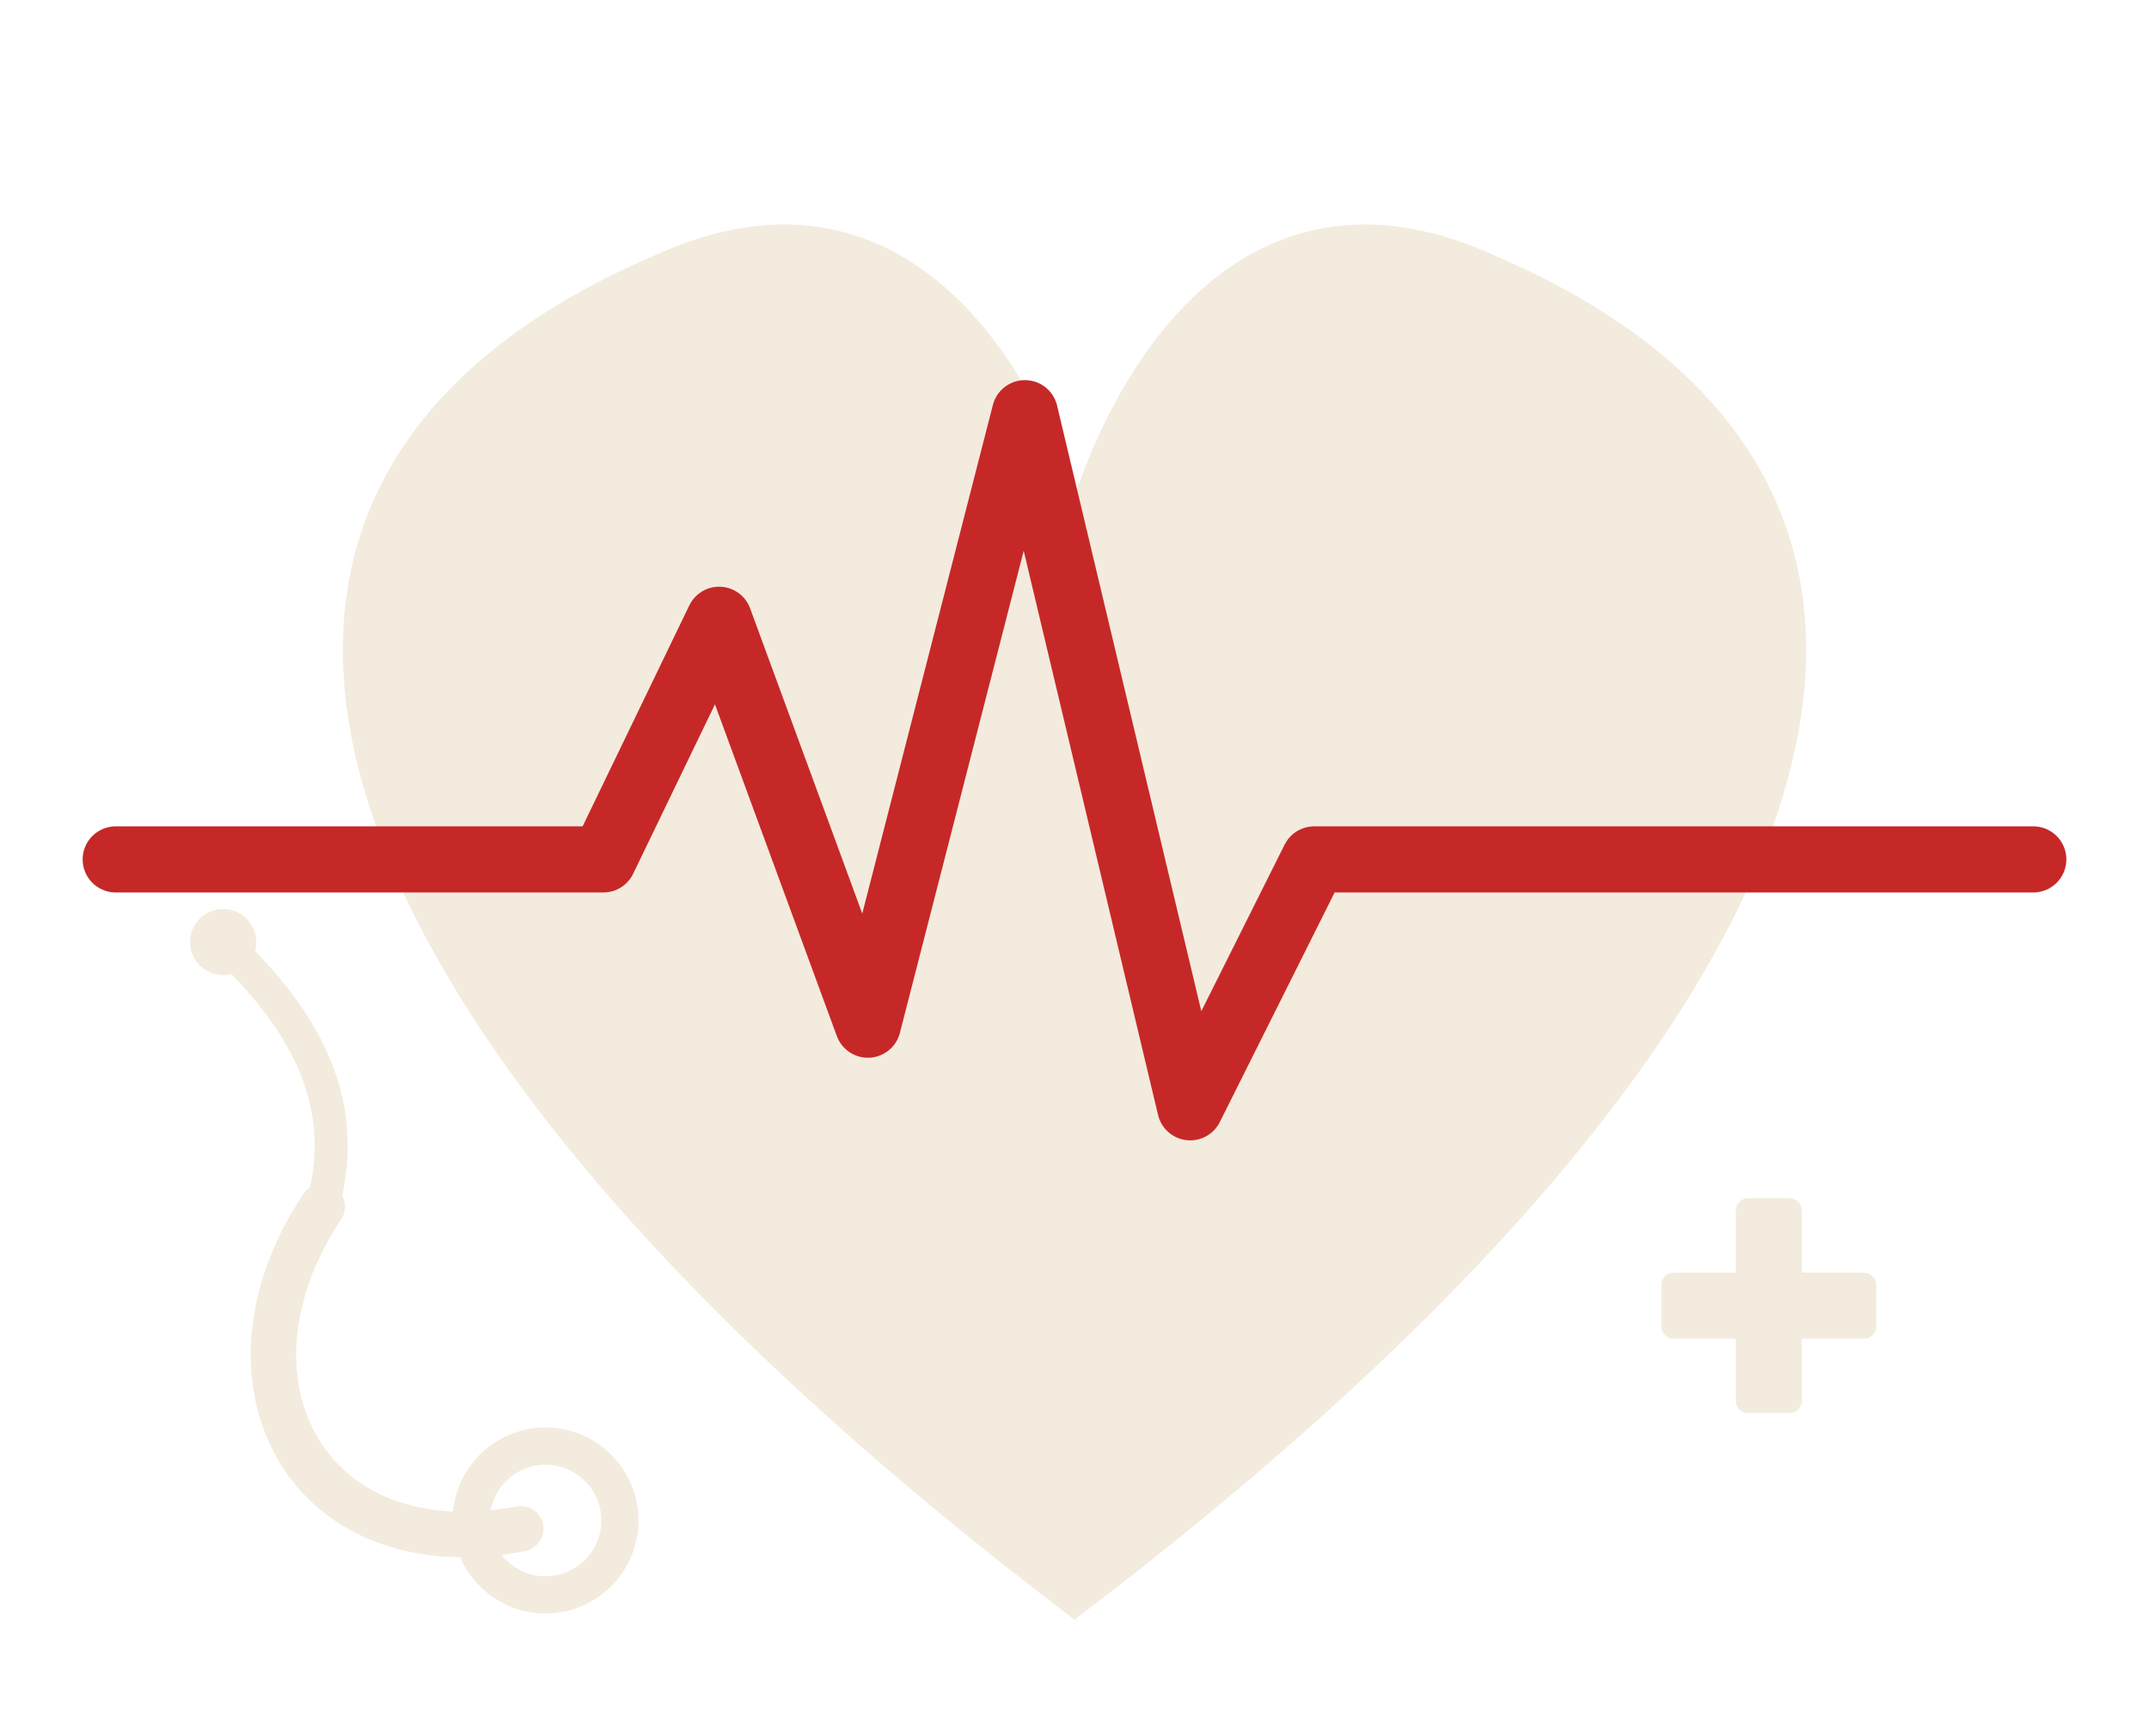
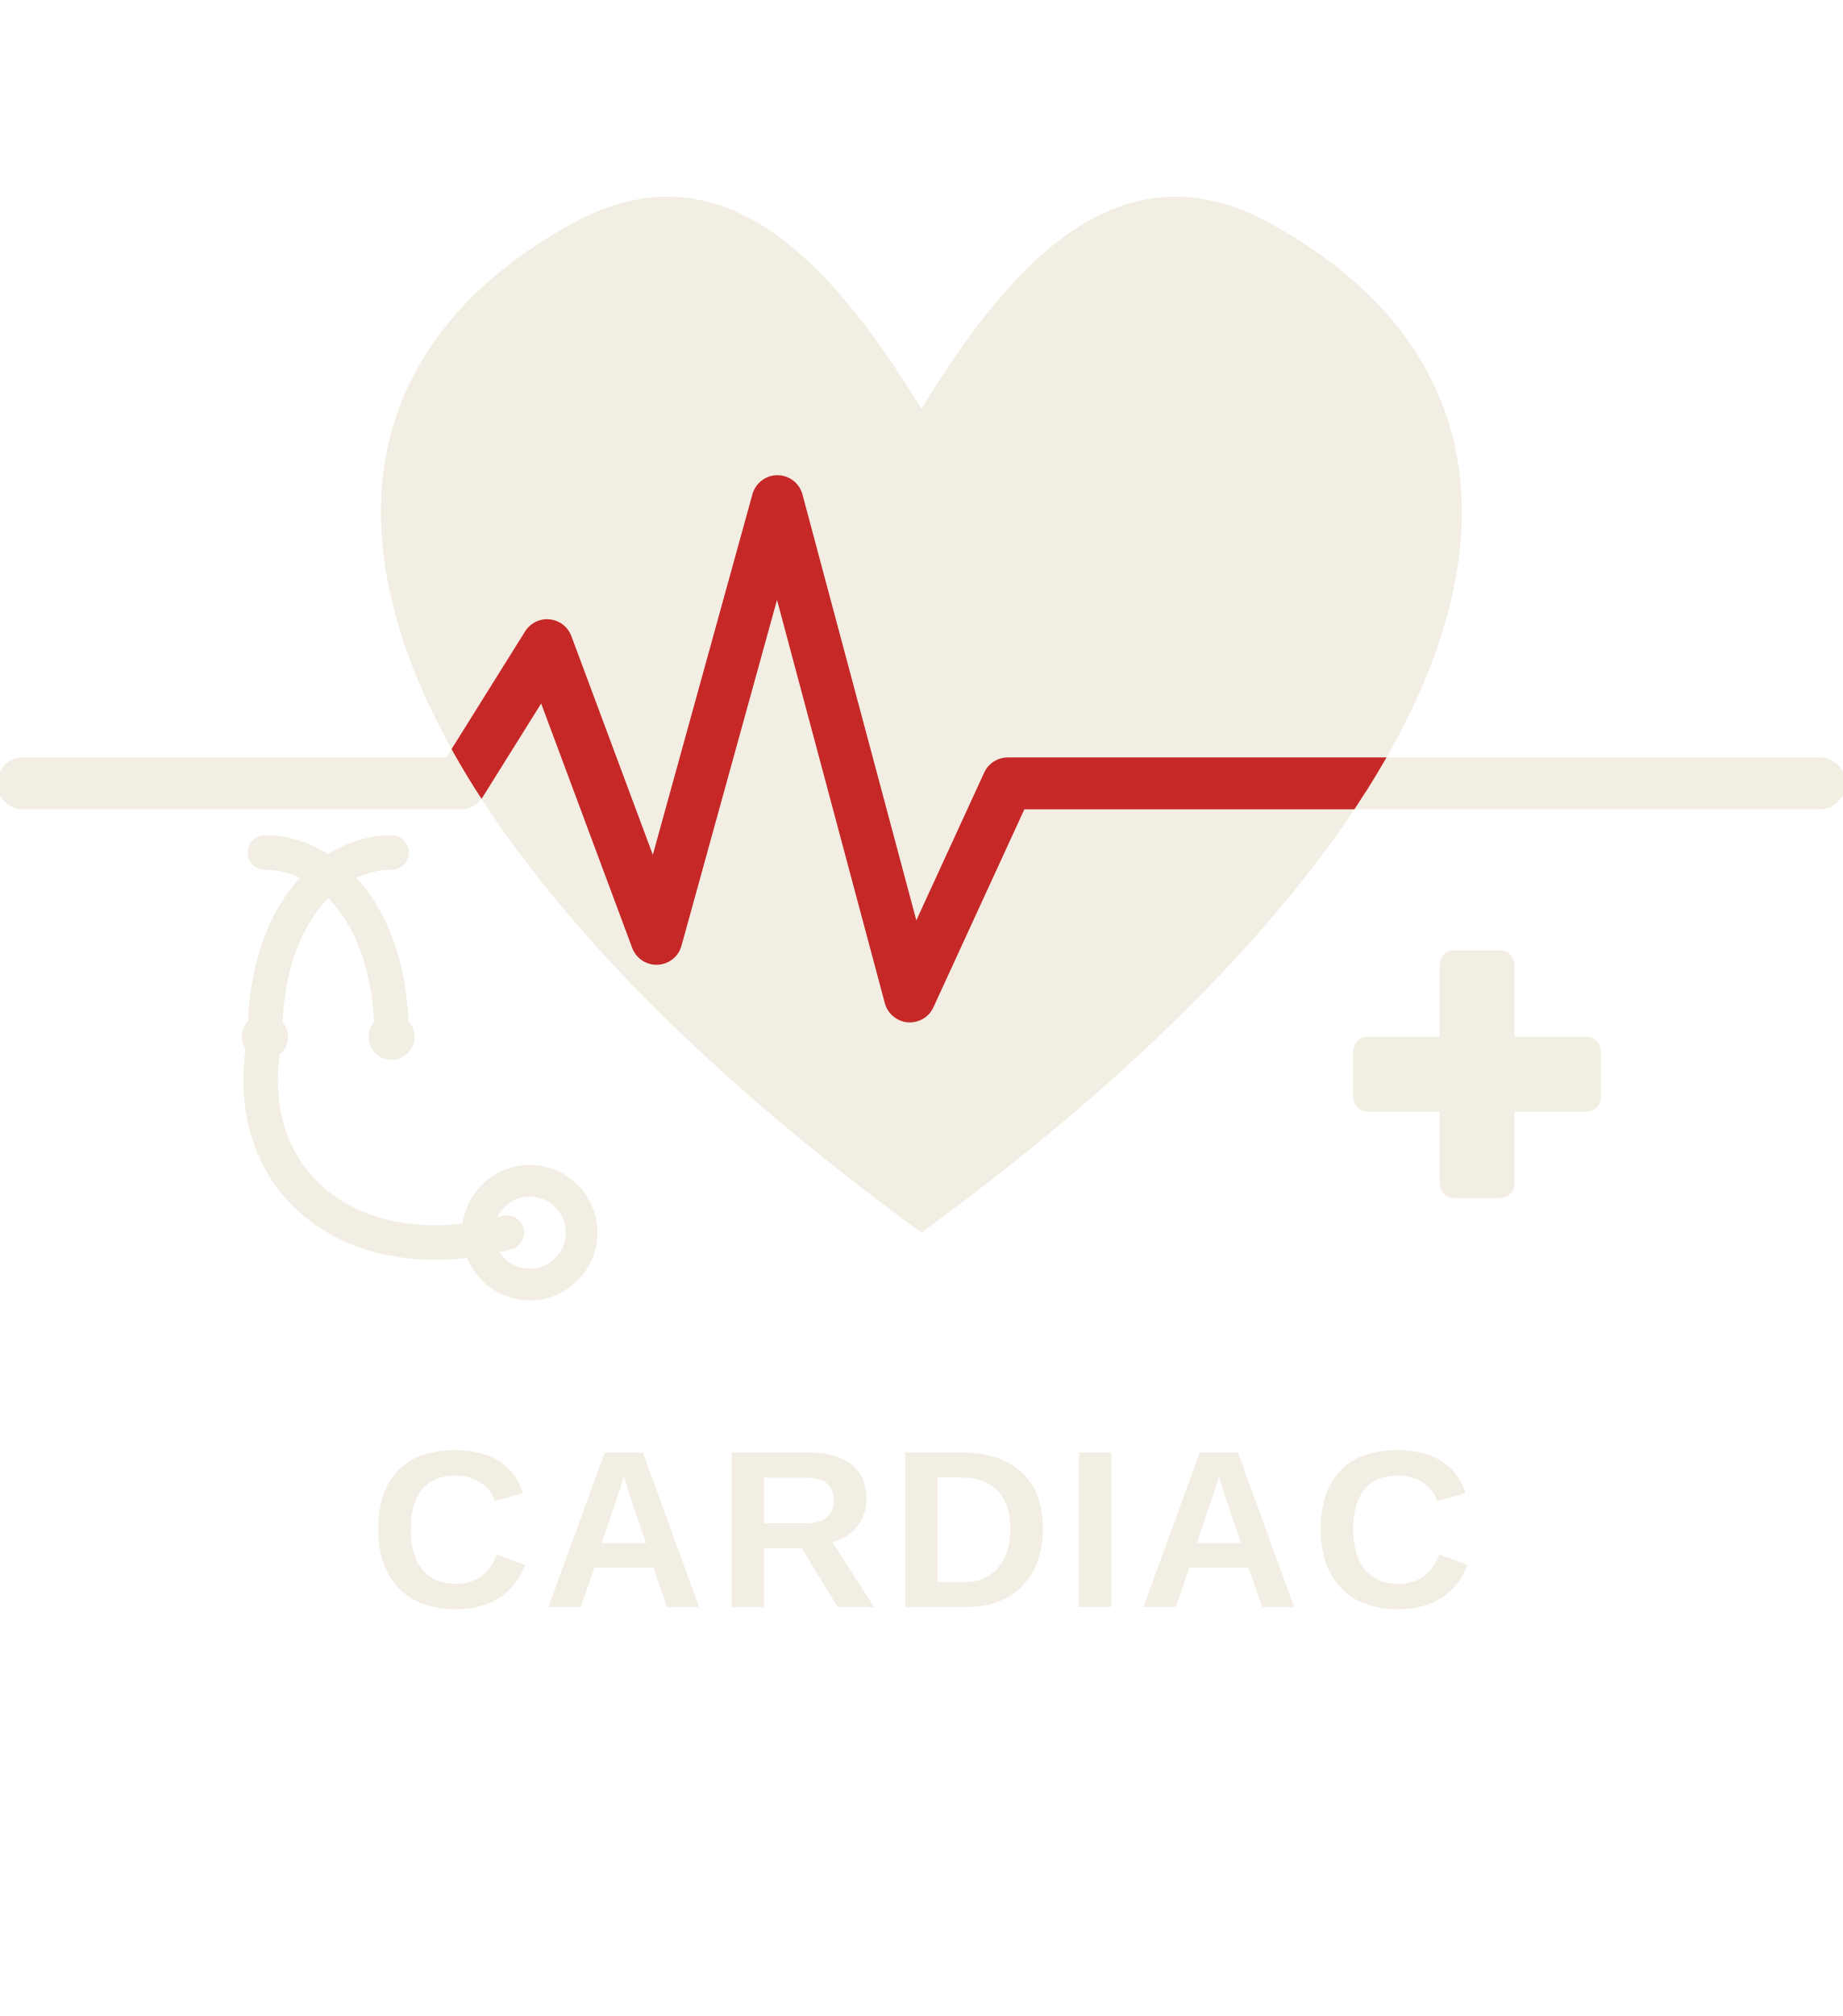
- <svg xmlns="http://www.w3.org/2000/svg" viewBox="0 0 520 420">
-   <path fill="#F3EBDD" d="M260 392C70 248 28 118 158 62c52-24 86 12 102 58 16-46 50-82 102-58 130 56 88 186-102 330z" />
-   <path fill="none" stroke="#C62828" stroke-width="16" stroke-linecap="round" stroke-linejoin="round" d="M28 208h118l28-58 36 98 38-148 40 168 30-60h174" />
-   <path fill="none" stroke="#F3EBDD" stroke-width="11" stroke-linecap="round" d="M78 292c-28 42-4 88 48 78" />
-   <circle cx="132" cy="368" r="18" fill="none" stroke="#F3EBDD" stroke-width="9" />
-   <path fill="none" stroke="#F3EBDD" stroke-width="8" stroke-linecap="round" d="M78 292c8-28-8-48-22-62" />
-   <circle cx="54" cy="228" r="8" fill="#F3EBDD" />
-   <rect x="402" y="308" width="52" height="16" rx="3" fill="#F3EBDD" />
-   <rect x="420" y="290" width="16" height="52" rx="3" fill="#F3EBDD" />
+ <svg xmlns="http://www.w3.org/2000/svg" viewBox="0 0 640 700">
+   <defs>
+     <clipPath id="cHeartClip">
+       <path d="M320 428C128 288 76 146 198 78c50-28 88 8 122 64 34-56 72-92 122-64 122 68 70 210-122 350z" />
+     </clipPath>
+   </defs>
+   <path fill="none" stroke="#F3EEE4" stroke-width="18" stroke-linecap="round" stroke-linejoin="round" d="M8 272 H160 l30-48 38 102 42-152 46 172 34-74 H632" />
+   <path fill="#F3EEE4" d="M320 428C128 288 76 146 198 78c50-28 88 8 122 64 34-56 72-92 122-64 122 68 70 210-122 350z" />
+   <g clip-path="url(#cHeartClip)">
+     <path fill="none" stroke="#C62828" stroke-width="18" stroke-linecap="round" stroke-linejoin="round" d="M8 272 H160 l30-48 38 102 42-152 46 172 34-74 H632" />
+   </g>
+   <g fill="none" stroke="#F3EEE4" stroke-linecap="round" stroke-linejoin="round">
+     <path stroke-width="12" d="M92 360 c0-42 22-64 44-64" />
+     <path stroke-width="12" d="M136 360 c0-42-22-64-44-64" />
+     <path stroke-width="12" d="M92 360 C82 412 124 442 176 428" />
+   </g>
+   <circle cx="92" cy="360" r="8" fill="#F3EEE4" />
+   <circle cx="136" cy="360" r="8" fill="#F3EEE4" />
+   <circle cx="184" cy="428" r="18" fill="none" stroke="#F3EEE4" stroke-width="11" />
+   <g fill="#F3EEE4">
+     <rect x="470" y="360" width="86" height="26" rx="5" />
+     <rect x="500" y="330" width="26" height="86" rx="5" />
+   </g>
+   <text x="320" y="558" text-anchor="middle" font-family="Arial Black, Arial, sans-serif" font-size="78" font-weight="900" fill="#F3EEE4" letter-spacing="4">CARDIAC</text>
</svg>
